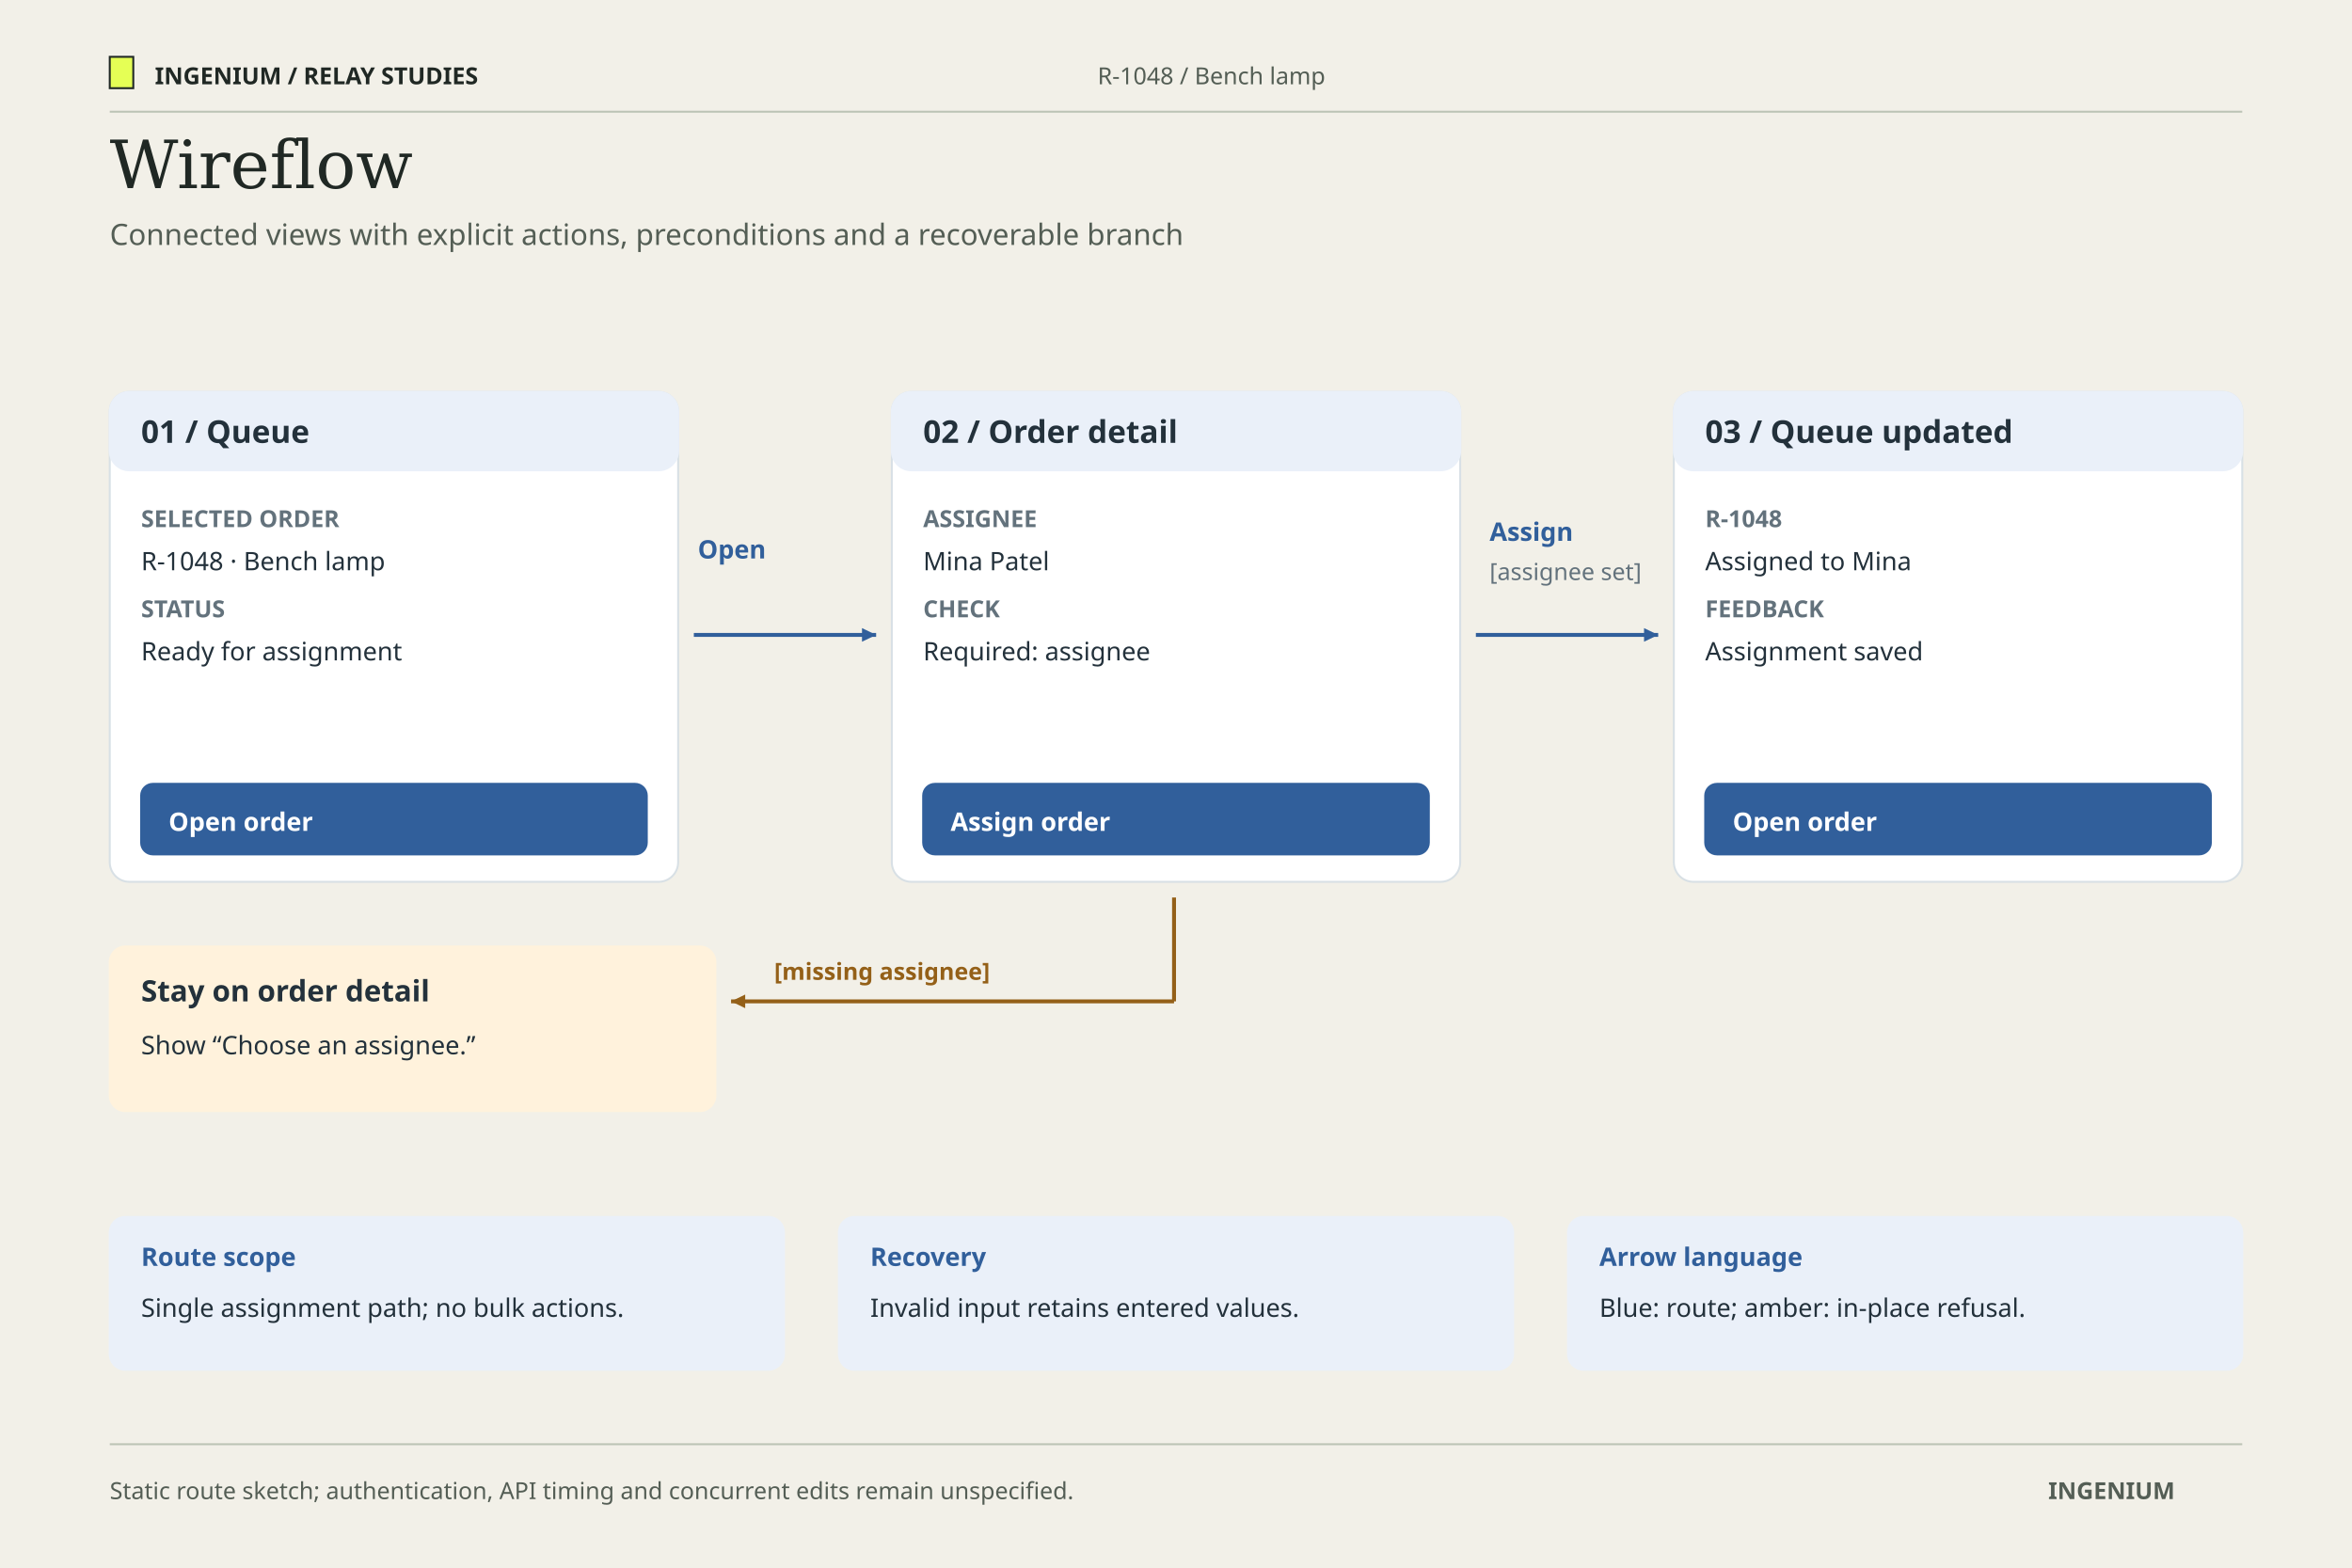
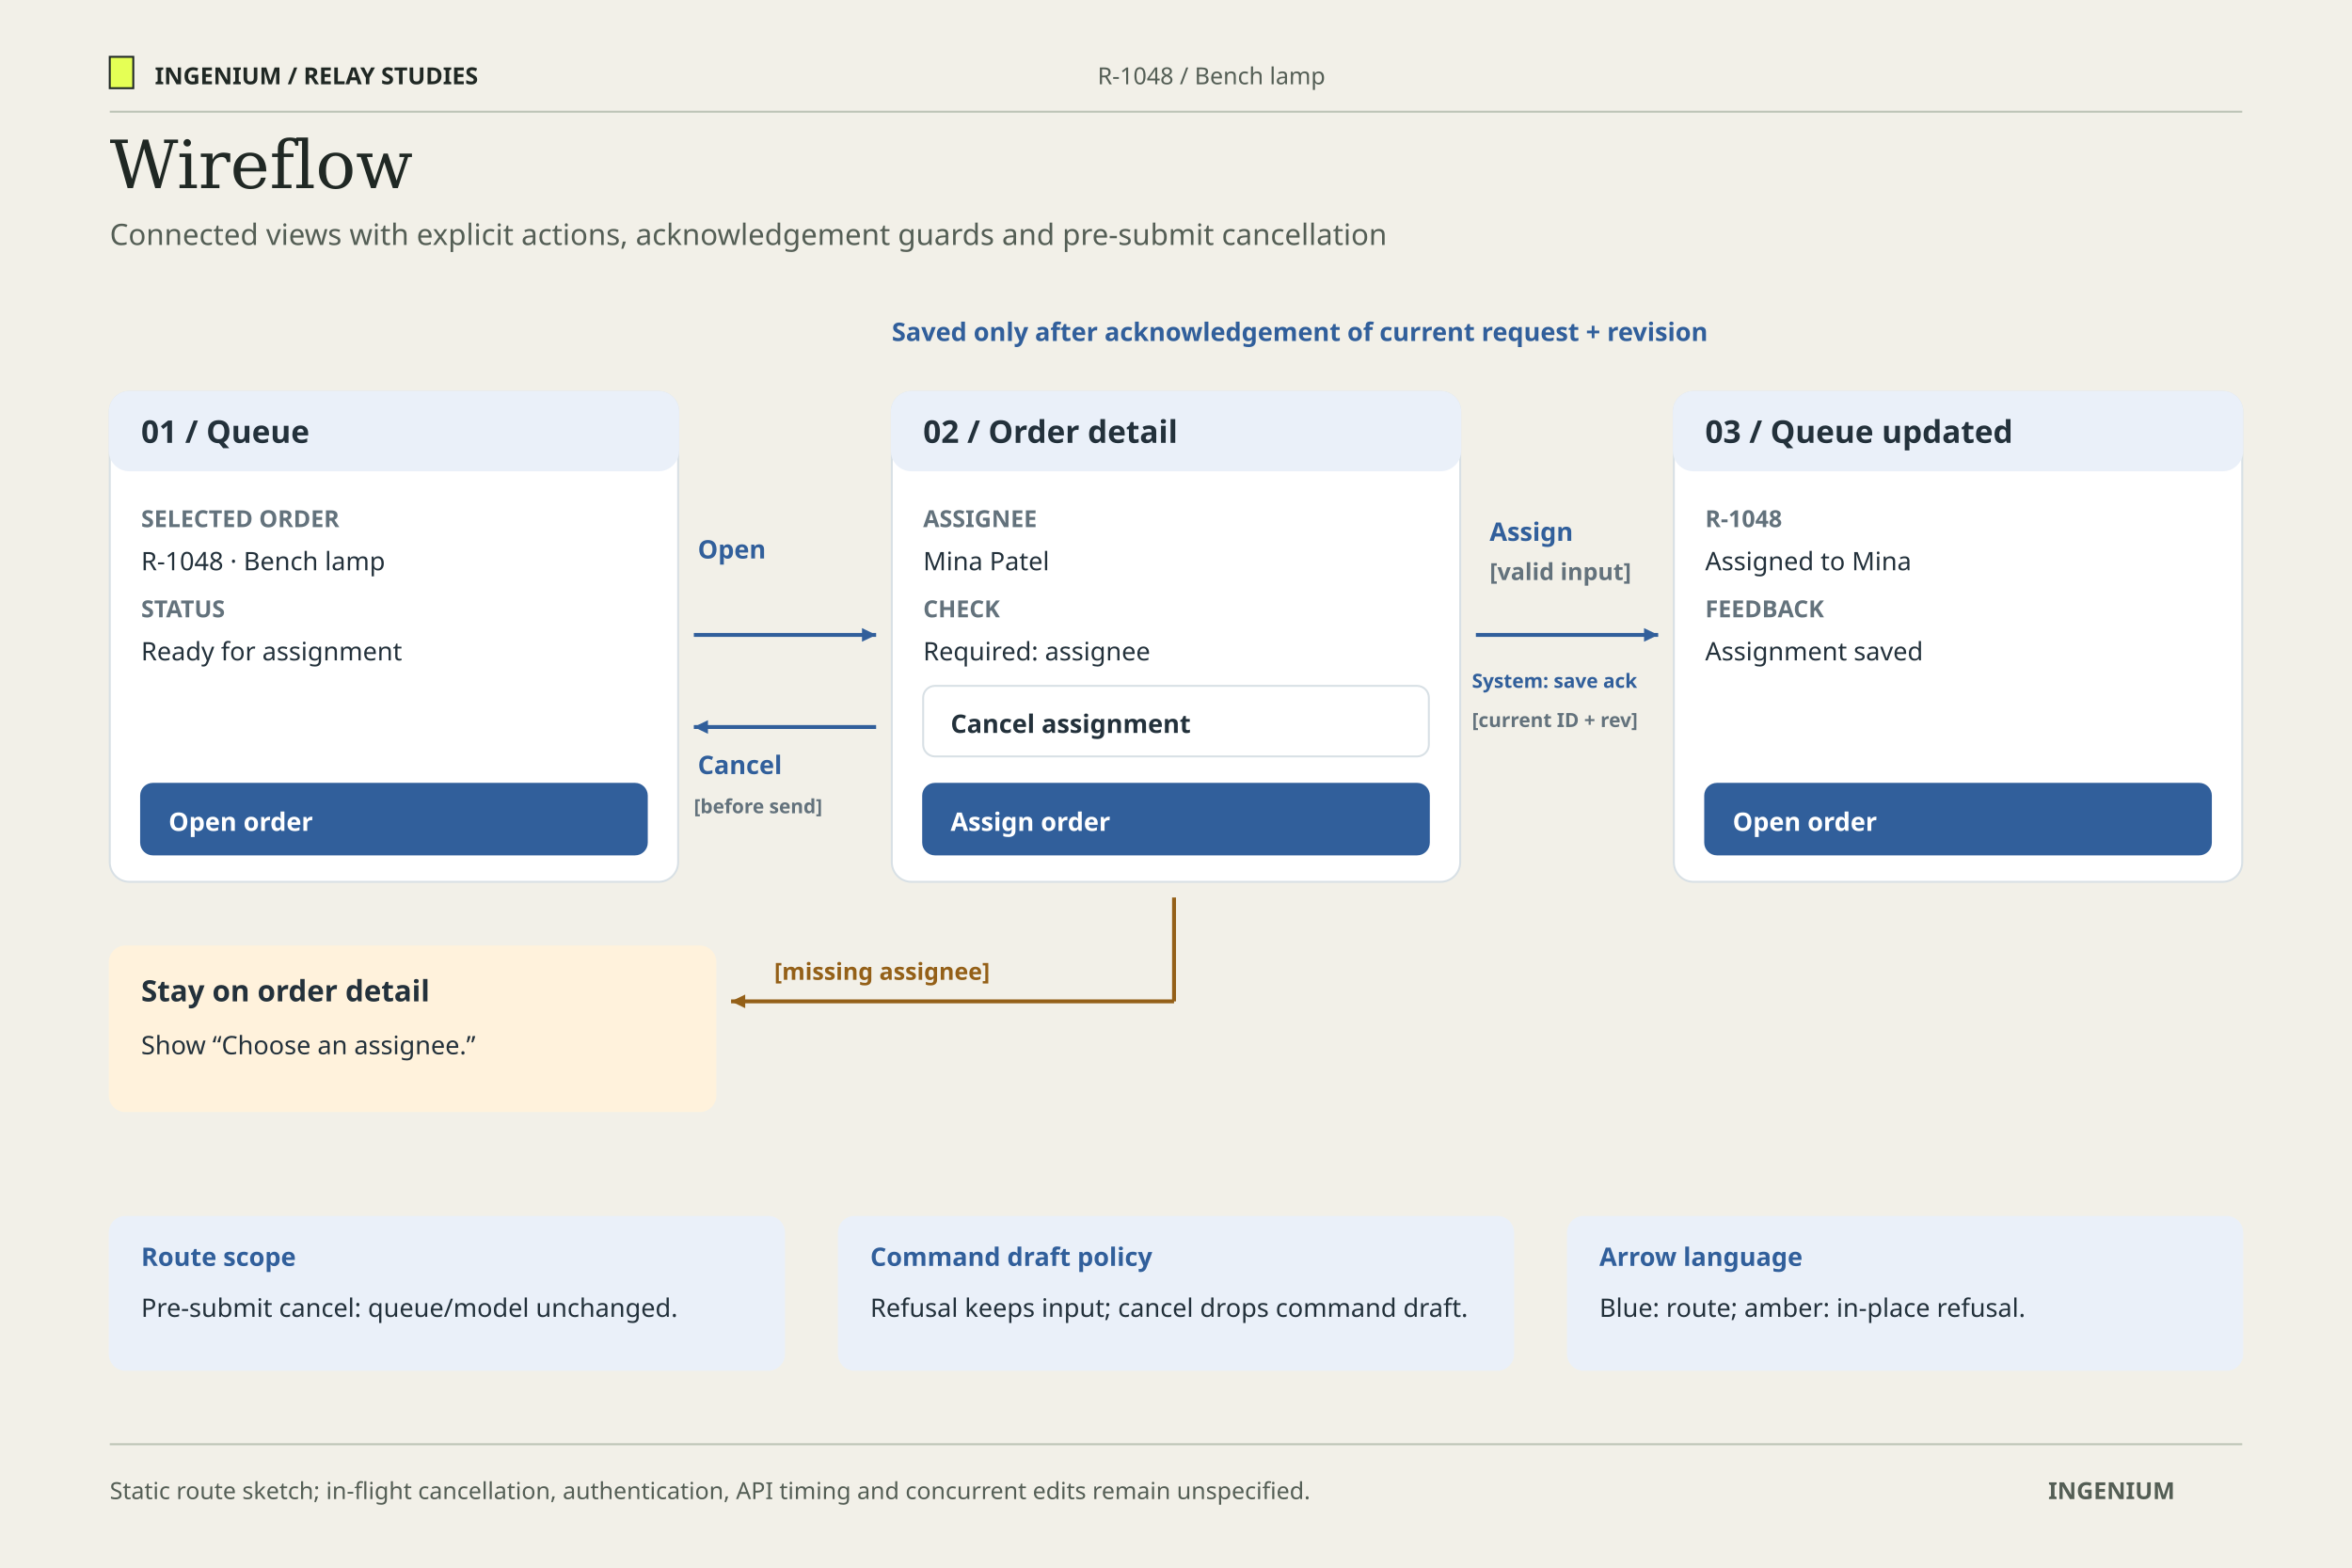
<svg xmlns="http://www.w3.org/2000/svg" id="wireflow-scene" width="1200" height="800" viewBox="0 0 1200 800">
  <rect x="0" y="0" width="1200" height="800" rx="0" fill="#f2f0e8" stroke="#f2f0e8" />
  <rect x="56" y="29" width="12" height="16" rx="0" fill="#e5ff55" stroke="#202824" />
  <text x="79" y="43" font-family="sans-serif" font-size="12" font-weight="600" fill="#202824">INGENIUM / RELAY STUDIES</text>
  <text id="wireflow-subject-title" x="560" y="43" font-family="sans-serif" font-size="12" font-weight="400" fill="#545e55">R-1048 / Bench lamp</text>
  <line x1="56" y1="57" x2="1144" y2="57" stroke="#bdc4b6" stroke-width="1" />
  <text x="56" y="96" font-family="DejaVuSerif, Georgia, serif" font-size="34" font-weight="400" fill="#202824">Wireflow</text>
-   <text x="56" y="125" font-family="sans-serif" font-size="15" font-weight="400" fill="#545e55">Connected views with explicit actions, preconditions and a recoverable branch</text>
+   <text x="56" y="125" font-family="sans-serif" font-size="15" font-weight="400" fill="#545e55">Connected views with explicit actions, acknowledgement guards and pre-submit cancellation</text>
  <g id="wireflow-view">
    <g id="wireflow-queue">
      <rect x="56" y="200" width="290" height="250" rx="10" fill="#ffffff" stroke="#d8e0e5" />
      <rect x="56" y="200" width="290" height="40" rx="10" fill="#eaf0f9" stroke="#eaf0f9" />
      <text x="72" y="226" font-family="sans-serif" font-size="16" font-weight="600" fill="#23313b">01 / Queue</text>
      <text x="72" y="269" font-family="sans-serif" font-size="12" font-weight="600" fill="#63727c">SELECTED ORDER</text>
      <text x="72" y="291" font-family="sans-serif" font-size="13" font-weight="400" fill="#23313b">R-1048 · Bench lamp</text>
      <text x="72" y="315" font-family="sans-serif" font-size="12" font-weight="600" fill="#63727c">STATUS</text>
      <text x="72" y="337" font-family="sans-serif" font-size="13" font-weight="400" fill="#23313b">Ready for assignment</text>
      <g id="wireflow-queue-action">
        <rect x="72" y="400" width="258" height="36" rx="6" fill="#315f9b" stroke="#315f9b" />
        <text x="86" y="424" font-family="sans-serif" font-size="13" font-weight="600" fill="#ffffff">Open order</text>
      </g>
    </g>
    <g id="wireflow-detail">
      <rect x="455" y="200" width="290" height="250" rx="10" fill="#ffffff" stroke="#d8e0e5" />
      <rect x="455" y="200" width="290" height="40" rx="10" fill="#eaf0f9" stroke="#eaf0f9" />
      <text x="471" y="226" font-family="sans-serif" font-size="16" font-weight="600" fill="#23313b">02 / Order detail</text>
      <text x="471" y="269" font-family="sans-serif" font-size="12" font-weight="600" fill="#63727c">ASSIGNEE</text>
      <text x="471" y="291" font-family="sans-serif" font-size="13" font-weight="400" fill="#23313b">Mina Patel</text>
      <text x="471" y="315" font-family="sans-serif" font-size="12" font-weight="600" fill="#63727c">CHECK</text>
      <text x="471" y="337" font-family="sans-serif" font-size="13" font-weight="400" fill="#23313b">Required: assignee</text>
      <g id="wireflow-detail-action">
        <rect x="471" y="400" width="258" height="36" rx="6" fill="#315f9b" stroke="#315f9b" />
        <text x="485" y="424" font-family="sans-serif" font-size="13" font-weight="600" fill="#ffffff">Assign order</text>
      </g>
    </g>
+     <g id="wireflow-detail-cancel">
+       <rect x="471" y="350" width="258" height="36" rx="6" fill="#ffffff" stroke="#d8e0e5" />
+       <text x="485" y="374" font-family="sans-serif" font-size="13" font-weight="600" fill="#23313b">Cancel assignment</text>
+     </g>
    <g id="wireflow-updated">
      <rect x="854" y="200" width="290" height="250" rx="10" fill="#ffffff" stroke="#d8e0e5" />
      <rect x="854" y="200" width="290" height="40" rx="10" fill="#eaf0f9" stroke="#eaf0f9" />
      <text x="870" y="226" font-family="sans-serif" font-size="16" font-weight="600" fill="#23313b">03 / Queue updated</text>
      <text x="870" y="269" font-family="sans-serif" font-size="12" font-weight="600" fill="#63727c">R-1048</text>
      <text x="870" y="291" font-family="sans-serif" font-size="13" font-weight="400" fill="#23313b">Assigned to Mina</text>
      <text x="870" y="315" font-family="sans-serif" font-size="12" font-weight="600" fill="#63727c">FEEDBACK</text>
      <text x="870" y="337" font-family="sans-serif" font-size="13" font-weight="400" fill="#23313b">Assignment saved</text>
      <g id="wireflow-updated-action">
        <rect x="870" y="400" width="258" height="36" rx="6" fill="#315f9b" stroke="#315f9b" />
        <text x="884" y="424" font-family="sans-serif" font-size="13" font-weight="600" fill="#ffffff">Open order</text>
      </g>
    </g>
    <g id="wireflow-edge-open">
      <line x1="354" y1="324" x2="447" y2="324" stroke="#315f9b" stroke-width="2" />
      <polygon points="447,324 439.796,327.48 439.796,320.52" fill="#315f9b" />
    </g>
-     <text x="356" y="285" font-family="sans-serif" font-size="13" font-weight="600" fill="#315f9b">Open</text>
+     <text id="wireflow-open-label" x="356" y="285" font-family="sans-serif" font-size="13" font-weight="600" fill="#315f9b">Open</text>
    <g id="wireflow-edge-assign">
      <line x1="753" y1="324" x2="846" y2="324" stroke="#315f9b" stroke-width="2" />
      <polygon points="846,324 838.796,327.48 838.796,320.52" fill="#315f9b" />
    </g>
-     <text x="760" y="276" font-family="sans-serif" font-size="13" font-weight="600" fill="#315f9b">Assign</text>
-     <text x="760" y="296" font-family="sans-serif" font-size="12" font-weight="400" fill="#63727c">[assignee set]</text>
+     <text id="wireflow-assign-label" x="760" y="276" font-family="sans-serif" font-size="13" font-weight="600" fill="#315f9b">Assign</text>
+     <text id="wireflow-valid-input-label" x="760" y="296" font-family="sans-serif" font-size="12" font-weight="600" fill="#63727c">[valid input]</text>
+     <text id="wireflow-acknowledgement-label" x="455" y="174" font-family="sans-serif" font-size="13" font-weight="600" fill="#315f9b">Saved only after acknowledgement of current request + revision</text>
+     <text id="wireflow-save-event-label" x="751" y="351" font-family="sans-serif" font-size="10" font-weight="600" fill="#315f9b">System: save ack</text>
+     <text id="wireflow-save-match-label" x="751" y="371" font-family="sans-serif" font-size="10" font-weight="600" fill="#63727c">[current ID + rev]</text>
+     <g id="wireflow-edge-cancel">
+       <line x1="447" y1="371" x2="354" y2="371" stroke="#315f9b" stroke-width="2" />
+       <polygon points="354,371 361.204,367.52 361.204,374.48" fill="#315f9b" />
+     </g>
+     <text id="wireflow-cancel-label" x="356" y="395" font-family="sans-serif" font-size="13" font-weight="600" fill="#315f9b">Cancel</text>
+     <text id="wireflow-cancel-guard-label" x="354" y="415" font-family="sans-serif" font-size="10" font-weight="600" fill="#63727c">[before send]</text>
    <line x1="599" y1="458" x2="599" y2="511" stroke="#946018" stroke-width="2" />
    <g id="wireflow-edge-refuse">
      <line x1="599" y1="511" x2="373" y2="511" stroke="#946018" stroke-width="2" />
      <polygon points="373,511 380.204,507.52 380.204,514.48" fill="#946018" />
    </g>
-     <text x="395" y="500" font-family="sans-serif" font-size="12" font-weight="600" fill="#946018">[missing assignee]</text>
+     <text id="wireflow-refusal-label" x="395" y="500" font-family="sans-serif" font-size="12" font-weight="600" fill="#946018">[missing assignee]</text>
    <rect x="56" y="483" width="309" height="84" rx="8" fill="#fff2dc" stroke="#fff2dc" />
    <text x="72" y="511" font-family="sans-serif" font-size="15" font-weight="600" fill="#23313b">Stay on order detail</text>
    <text x="72" y="538" font-family="sans-serif" font-size="13" font-weight="400" fill="#23313b">Show “Choose an assignee.”</text>
    <rect x="56" y="621" width="344" height="78" rx="8" fill="#eaf0f9" stroke="#eaf0f9" />
    <text x="72" y="646" font-family="sans-serif" font-size="13" font-weight="600" fill="#315f9b">Route scope</text>
-     <text x="72" y="672" font-family="sans-serif" font-size="13" font-weight="400" fill="#23313b">Single assignment path; no bulk actions.</text>
+     <text x="72" y="672" font-family="sans-serif" font-size="13" font-weight="400" fill="#23313b">Pre-submit cancel: queue/model unchanged.</text>
    <rect x="428" y="621" width="344" height="78" rx="8" fill="#eaf0f9" stroke="#eaf0f9" />
-     <text x="444" y="646" font-family="sans-serif" font-size="13" font-weight="600" fill="#315f9b">Recovery</text>
-     <text x="444" y="672" font-family="sans-serif" font-size="13" font-weight="400" fill="#23313b">Invalid input retains entered values.</text>
+     <text x="444" y="646" font-family="sans-serif" font-size="13" font-weight="600" fill="#315f9b">Command draft policy</text>
+     <text x="444" y="672" font-family="sans-serif" font-size="13" font-weight="400" fill="#23313b">Refusal keeps input; cancel drops command draft.</text>
    <rect x="800" y="621" width="344" height="78" rx="8" fill="#eaf0f9" stroke="#eaf0f9" />
    <text x="816" y="646" font-family="sans-serif" font-size="13" font-weight="600" fill="#315f9b">Arrow language</text>
    <text x="816" y="672" font-family="sans-serif" font-size="13" font-weight="400" fill="#23313b">Blue: route; amber: in-place refusal.</text>
  </g>
  <line x1="56" y1="737" x2="1144" y2="737" stroke="#bdc4b6" stroke-width="1" />
-   <text x="56" y="765" font-family="sans-serif" font-size="12" font-weight="400" fill="#545e55">Static route sketch; authentication, API timing and concurrent edits remain unspecified.</text>
+   <text x="56" y="765" font-family="sans-serif" font-size="12" font-weight="400" fill="#545e55">Static route sketch; in-flight cancellation, authentication, API timing and concurrent edits remain unspecified.</text>
  <text x="1045" y="765" font-family="sans-serif" font-size="12" font-weight="600" fill="#545e55">INGENIUM</text>
</svg>
